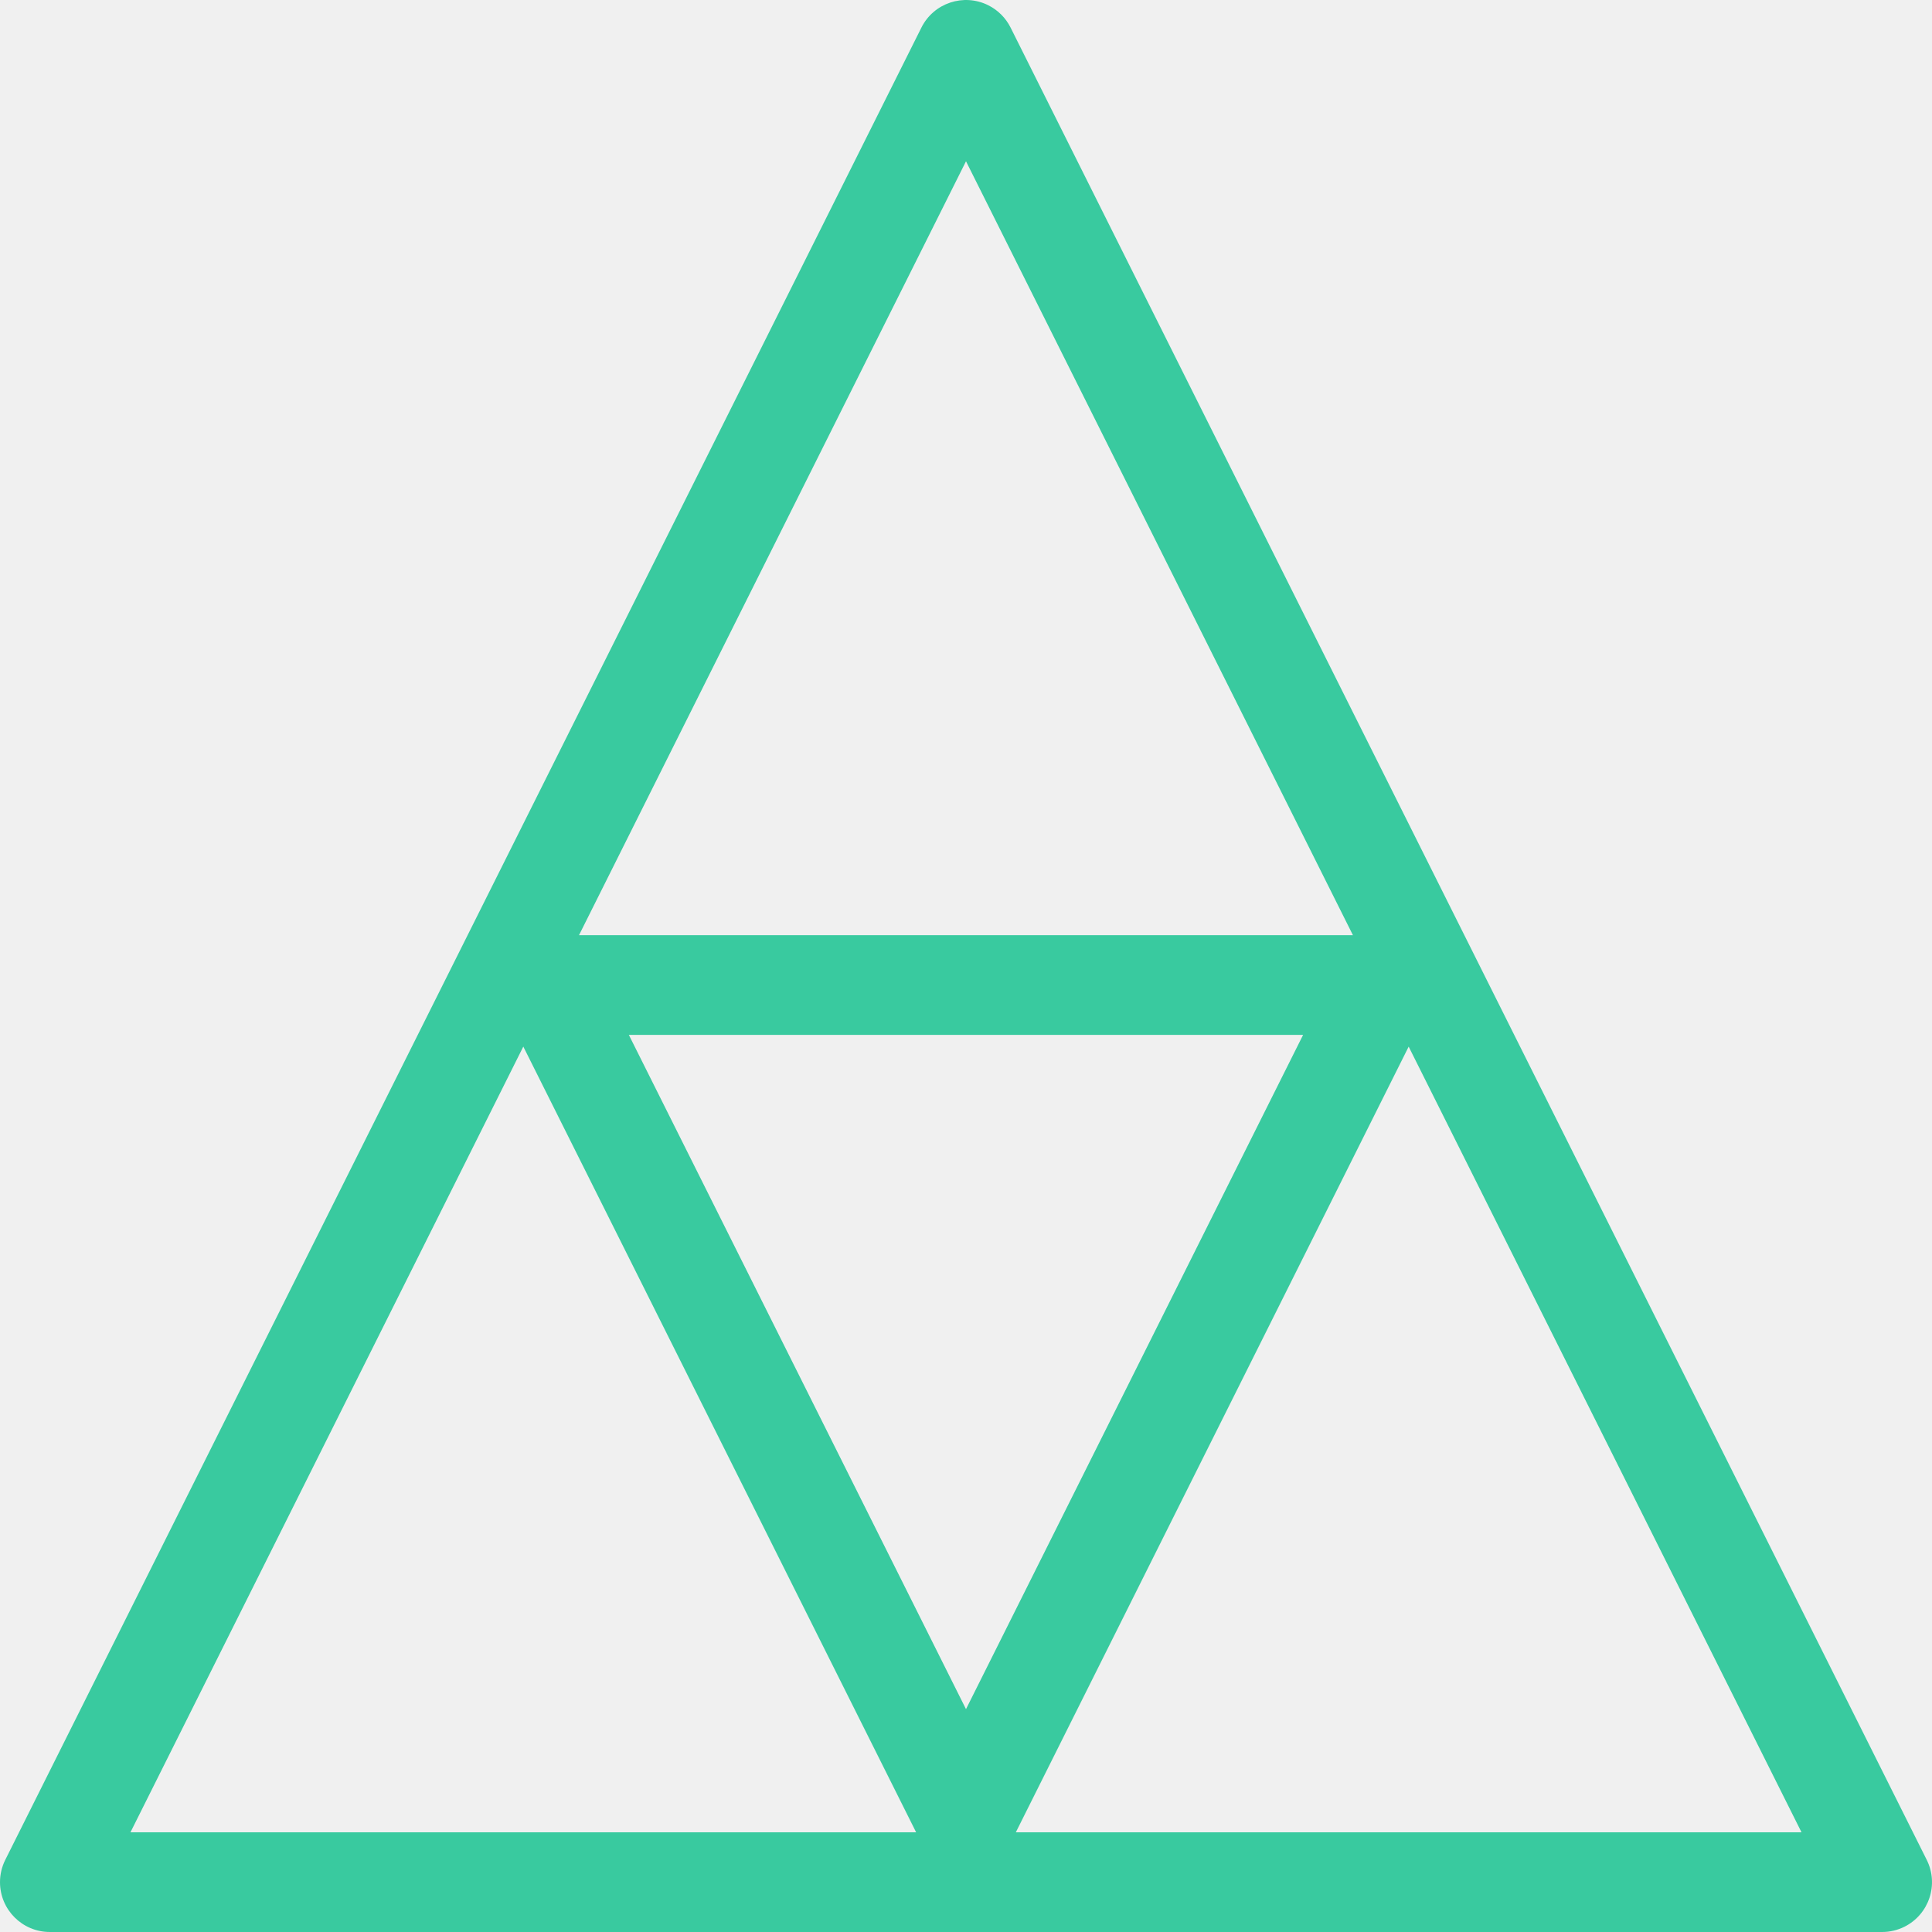
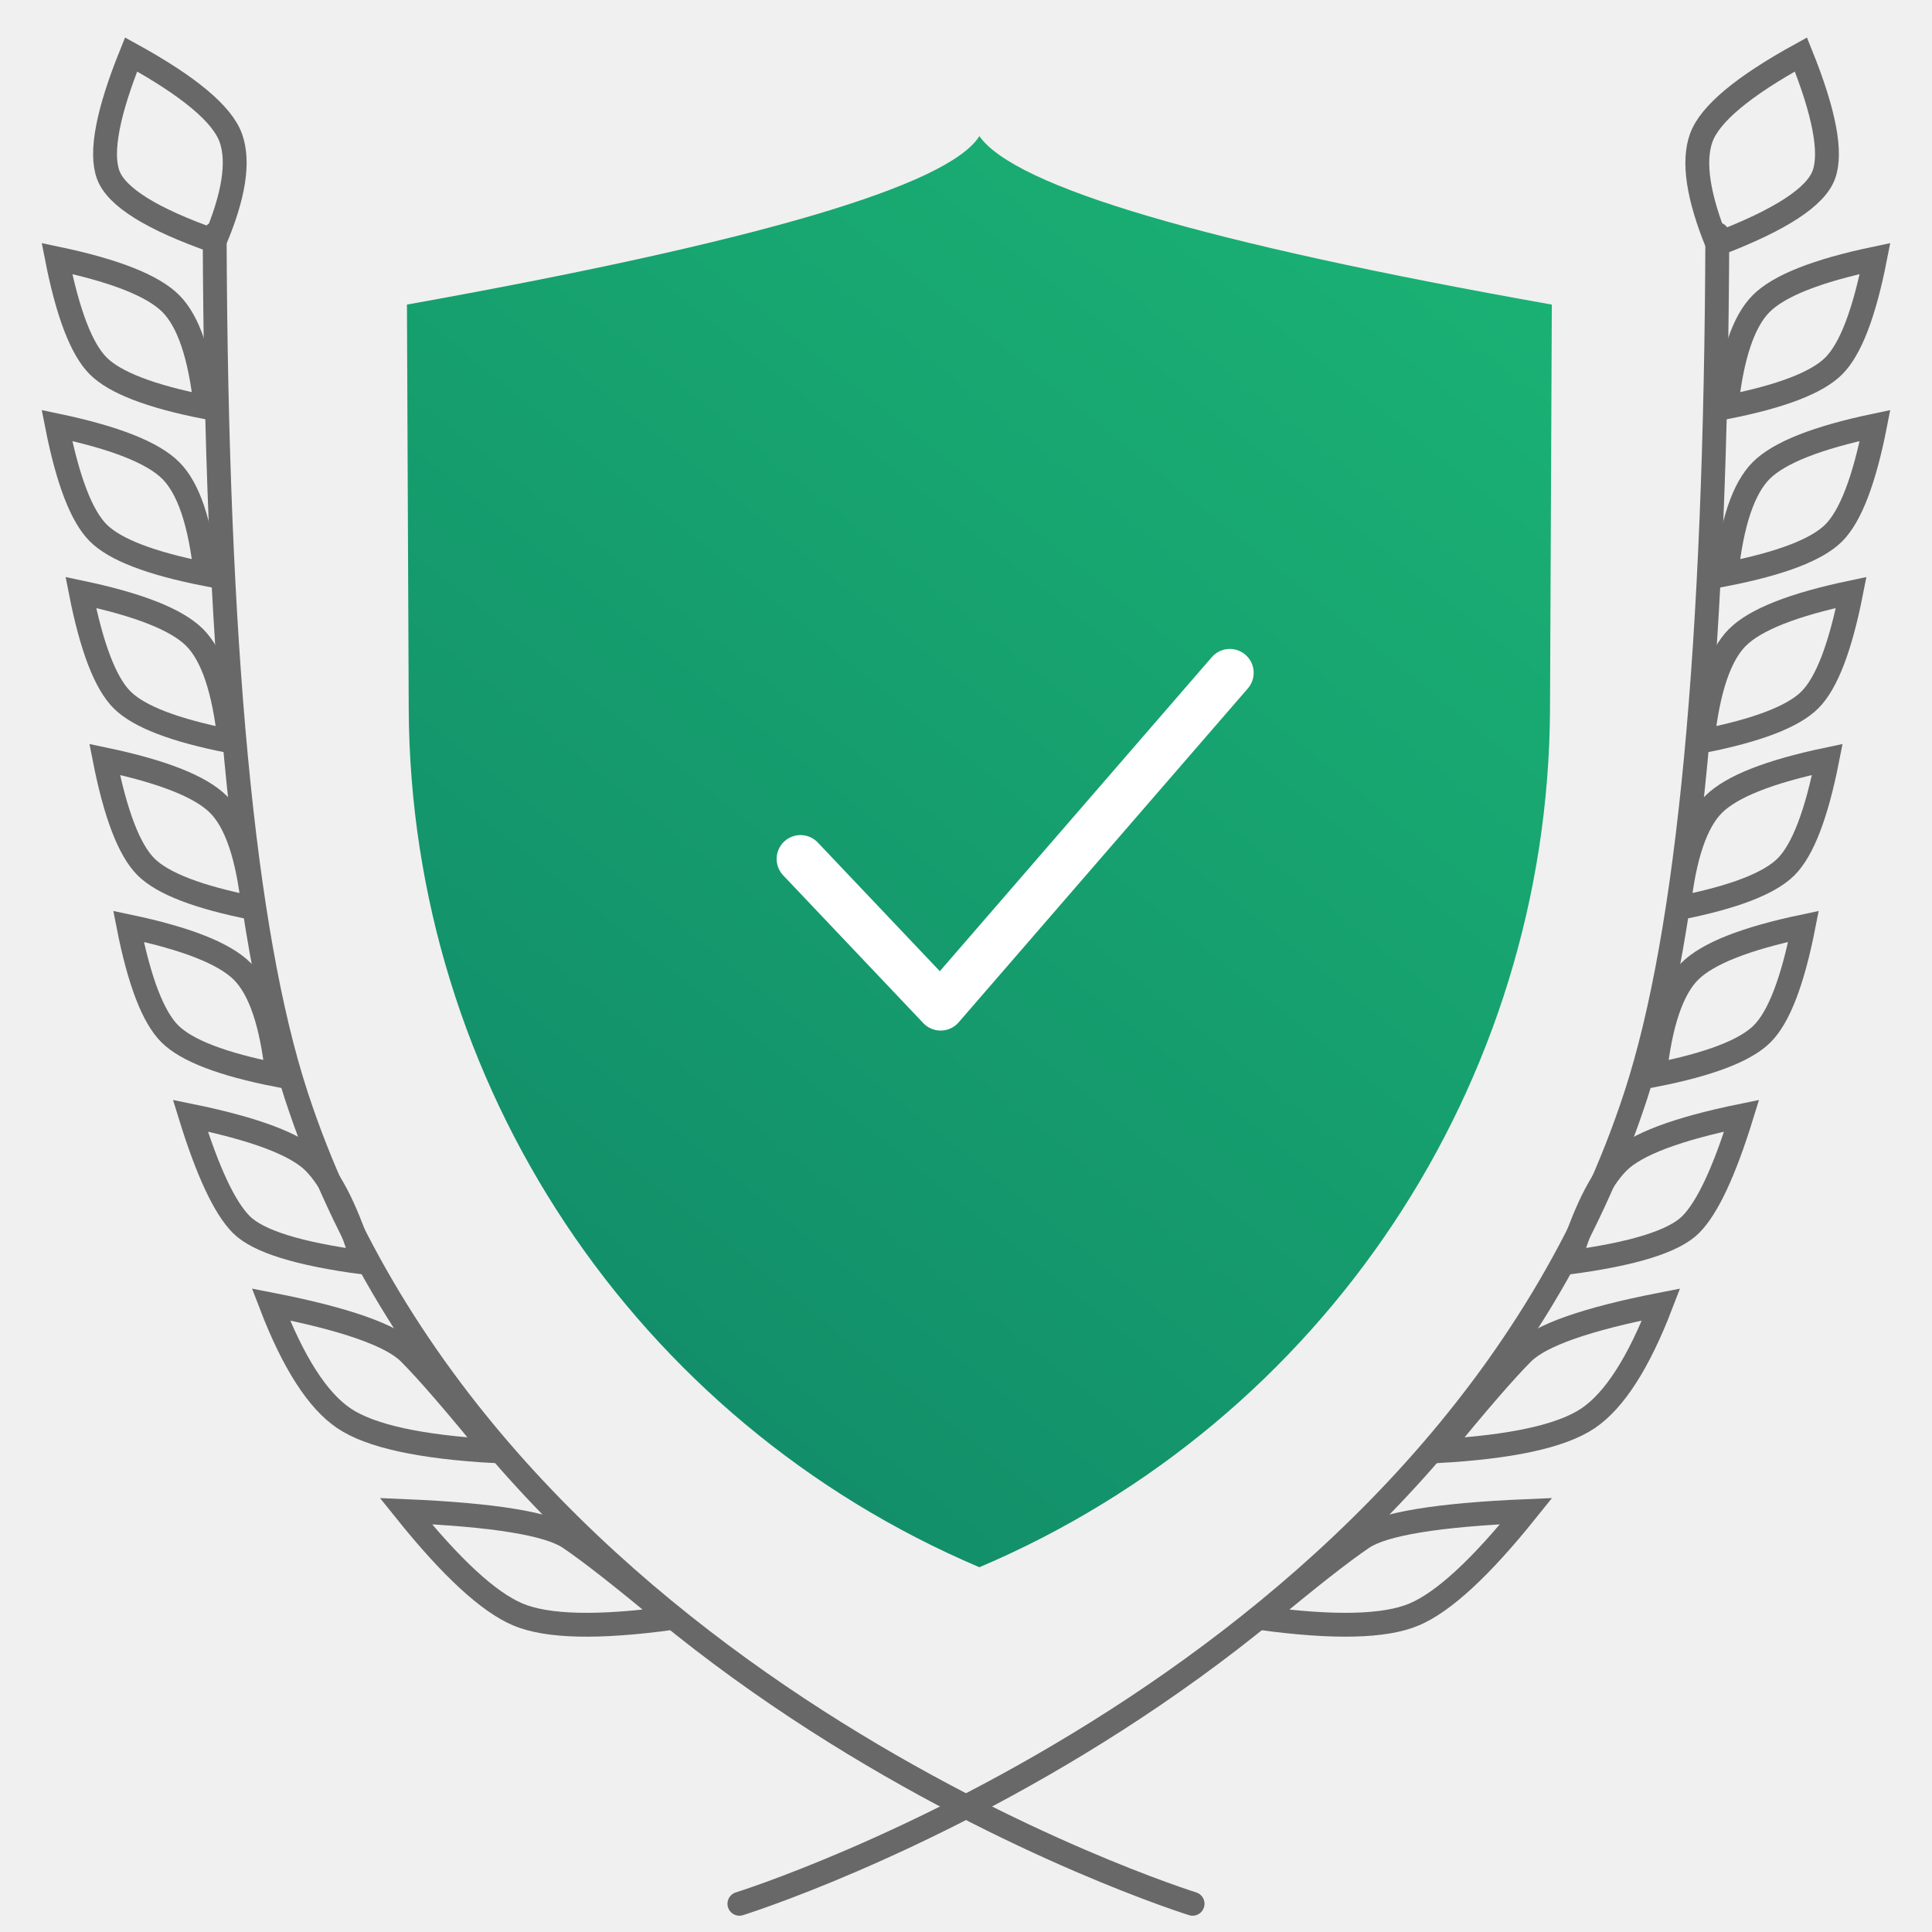
- <svg xmlns="http://www.w3.org/2000/svg" width="80px" height="80px" viewBox="0 0 80 80" version="1.1">
+ <svg xmlns="http://www.w3.org/2000/svg" width="81px" height="81px" viewBox="0 0 81 81" version="1.1">
+   <defs>
+     <linearGradient x1="82%" y1="0%" x2="18%" y2="100%" id="linearGradient-1">
+       <stop stop-color="#1AB174" offset="0%" />
+       <stop stop-color="#118A68" offset="100%" />
+     </linearGradient>
+   </defs>
  <g id="页面-1" stroke="none" stroke-width="1" fill="none" fill-rule="evenodd">
-     <g id="Linkweb3-首页" transform="translate(-910, -931)" fill="#39CA9F" fill-rule="nonzero">
-       <path d="M912.064,1011 C910.924,1011 910,1010.076 910,1008.936 C910,1008.616 910.075,1008.3 910.218,1008.013 L948.154,932.141 C948.664,931.122 949.903,930.709 950.923,931.218 C951.322,931.418 951.646,931.742 951.846,932.141 L970.636,969.724 L970.637,969.725 L970.637,969.725 L989.782,1008.013 C990.291,1009.033 989.878,1010.272 988.859,1010.782 C988.572,1010.925 988.256,1011 987.936,1011 L912.064,1011 Z M931.669,974.337 L915.402,1006.872 L947.935,1006.872 L931.669,974.337 Z M968.33,974.339 L952.063,1006.872 L984.597,1006.872 L968.33,974.339 Z M963.959,973.852 L936.039,973.852 L950,1001.772 L963.959,973.852 Z M950,937.678 L933.975,969.724 L966.022,969.724 L950,937.678 Z" id="稳定高可用" />
+     <g id="Elara中文" transform="translate(-880, -780)">
+       <g id="编组-14" transform="translate(880, 780)">
+         <rect id="矩形" x="0" y="0" width="80" height="80" />
+         <g id="编组-13" transform="translate(1, 1)">
+           <path d="M16.061,11.77 C30.755,9.135 38.755,6.781 40.061,4.707 C41.55,6.84 49.55,9.194 64.061,11.77 L63.985,28.723 C63.916,44.42 54.508,58.569 40.061,64.707 L40.061,64.707 L40.061,64.707 C25.613,58.569 16.206,44.42 16.136,28.723 L16.061,11.77 L16.061,11.77 Z" id="矩形" fill="url(#linearGradient-1)" />
+           <polyline id="路径-7" stroke="#FFFFFF" stroke-width="2" stroke-linecap="round" stroke-linejoin="round" points="32.561 35.011 38.436 41.207 50.561 27.207" />
+           <g id="编组-12" transform="translate(30, 0)" stroke="#686868">
+             <path d="M0,8.817 C0.059,26.075 1.197,38.103 3.412,44.903 C11.471,69.632 41,78.817 41,78.817" id="路径-6备份" stroke-linecap="round" transform="translate(20.5, 43.81687) scale(-1, 1) translate(-20.5, -43.81687) " />
+             <path d="M42.45,9.67 C41.013,8.088 40.294,6.769 40.294,5.712 C40.294,4.655 41.204,3.086 43.026,1.005 C44.777,2.952 45.653,4.421 45.653,5.413 C45.653,6.405 44.585,7.824 42.45,9.67 Z" id="路径-6" transform="translate(42.97323, 5.337246) rotate(20) translate(-42.97323, -5.337246) " />
+             <path d="M44.506,17.336 C43.147,15.653 42.467,14.284 42.467,13.227 C42.467,12.17 43.147,10.601 44.506,8.519 C45.813,10.467 46.467,11.936 46.467,12.928 C46.467,13.92 45.813,15.389 44.506,17.336 Z" id="路径-6备份-2" transform="translate(44.4668, 12.92791) rotate(45) translate(-44.4668, -12.92791) " />
+             <path d="M44.506,24.336 C43.147,22.653 42.467,21.284 42.467,20.227 C42.467,19.17 43.147,17.601 44.506,15.519 C45.813,17.467 46.467,18.936 46.467,19.928 C46.467,20.92 45.813,22.389 44.506,24.336 Z" id="路径-6备份-3" transform="translate(44.4668, 19.92791) rotate(45) translate(-44.4668, -19.92791) " />
+             <path d="M43.506,31.336 C42.147,29.653 41.467,28.284 41.467,27.227 C41.467,26.17 42.147,24.601 43.506,22.519 C44.813,24.467 45.467,25.936 45.467,26.928 C45.467,27.92 44.813,29.389 43.506,31.336 Z" id="路径-6备份-4" transform="translate(43.4668, 26.92791) rotate(45) translate(-43.4668, -26.92791) " />
+             <path d="M42.506,38.336 C41.147,36.653 40.467,35.284 40.467,34.227 C40.467,33.17 41.147,31.601 42.506,29.519 C43.813,31.467 44.467,32.936 44.467,33.928 C44.467,34.92 43.813,36.389 42.506,38.336 Z" id="路径-6备份-5" transform="translate(42.4668, 33.92791) rotate(45) translate(-42.4668, -33.92791) " />
+             <path d="M41.506,45.336 C40.147,43.653 39.467,42.284 39.467,41.227 C39.467,40.17 40.147,38.601 41.506,36.519 C42.813,38.467 43.467,39.936 43.467,40.928 C43.467,41.92 42.813,43.389 41.506,45.336 Z" id="路径-6备份-6" transform="translate(41.4668, 40.92791) rotate(45) translate(-41.4668, -40.92791) " />
+             <path d="M37.982,53.663 C36.974,51.763 36.469,50.285 36.469,49.228 C36.469,48.171 37.23,46.491 38.752,44.188 C39.897,46.357 40.469,47.937 40.469,48.929 C40.469,49.921 39.64,51.499 37.982,53.663 Z" id="路径-6备份-7" transform="translate(38.46912, 48.92559) rotate(45) translate(-38.46912, -48.92559) " />
+             <path d="M32.696,62.565 C32.434,60.003 32.303,58.194 32.303,57.137 C32.303,56.08 33.191,54.233 34.966,51.596 C36.028,53.982 36.431,55.829 36.175,57.14 C35.918,58.45 34.759,60.258 32.696,62.565 Z" id="路径-6备份-8" transform="translate(34.27643, 57.08031) rotate(45) translate(-34.27643, -57.08031) " />
+             <path d="M26.015,70.74 C25.753,68.178 25.622,66.369 25.622,65.312 C25.622,64.255 26.591,62.15 28.528,58.996 C29.428,61.898 29.75,64.005 29.493,65.315 C29.237,66.625 28.077,68.433 26.015,70.74 Z" id="路径-6备份-9" transform="translate(27.60037, 64.86814) rotate(56) translate(-27.60037, -64.86814) " />
+           </g>
+           <g id="编组-12" transform="translate(24.5, 39.5) scale(-1, 1) translate(-24.5, -39.5) " stroke="#686868">
+             <path d="M0,8.817 C0.059,26.075 1.197,38.103 3.412,44.903 C11.471,69.632 41,78.817 41,78.817" id="路径-6备份" stroke-linecap="round" transform="translate(20.5, 43.81687) scale(-1, 1) translate(-20.5, -43.81687) " />
+             <path d="M42.428,9.56 C41.018,8.054 40.313,6.772 40.313,5.715 C40.313,4.658 41.224,3.089 43.045,1.008 C44.797,2.955 45.672,4.425 45.672,5.416 C45.672,6.408 44.591,7.789 42.428,9.56 Z" id="路径-6" transform="translate(42.99263, 5.283951) rotate(20) translate(-42.99263, -5.283951) " />
+             <path d="M44.506,17.336 C43.147,15.653 42.467,14.284 42.467,13.227 C42.467,12.17 43.147,10.601 44.506,8.519 C45.813,10.467 46.467,11.936 46.467,12.928 C46.467,13.92 45.813,15.389 44.506,17.336 Z" id="路径-6备份-2" transform="translate(44.4668, 12.92791) rotate(45) translate(-44.4668, -12.92791) " />
+             <path d="M44.506,24.336 C43.147,22.653 42.467,21.284 42.467,20.227 C42.467,19.17 43.147,17.601 44.506,15.519 C45.813,17.467 46.467,18.936 46.467,19.928 C46.467,20.92 45.813,22.389 44.506,24.336 Z" id="路径-6备份-3" transform="translate(44.4668, 19.92791) rotate(45) translate(-44.4668, -19.92791) " />
+             <path d="M43.506,31.336 C42.147,29.653 41.467,28.284 41.467,27.227 C41.467,26.17 42.147,24.601 43.506,22.519 C44.813,24.467 45.467,25.936 45.467,26.928 C45.467,27.92 44.813,29.389 43.506,31.336 Z" id="路径-6备份-4" transform="translate(43.4668, 26.92791) rotate(45) translate(-43.4668, -26.92791) " />
+             <path d="M42.506,38.336 C41.147,36.653 40.467,35.284 40.467,34.227 C40.467,33.17 41.147,31.601 42.506,29.519 C43.813,31.467 44.467,32.936 44.467,33.928 C44.467,34.92 43.813,36.389 42.506,38.336 Z" id="路径-6备份-5" transform="translate(42.4668, 33.92791) rotate(45) translate(-42.4668, -33.92791) " />
+             <path d="M41.506,45.336 C40.147,43.653 39.467,42.284 39.467,41.227 C39.467,40.17 40.147,38.601 41.506,36.519 C42.813,38.467 43.467,39.936 43.467,40.928 C43.467,41.92 42.813,43.389 41.506,45.336 Z" id="路径-6备份-6" transform="translate(41.4668, 40.92791) rotate(45) translate(-41.4668, -40.92791) " />
+             <path d="M37.982,53.663 C36.974,51.763 36.469,50.285 36.469,49.228 C36.469,48.171 37.23,46.491 38.752,44.188 C39.897,46.357 40.469,47.937 40.469,48.929 C40.469,49.921 39.64,51.499 37.982,53.663 Z" id="路径-6备份-7" transform="translate(38.46912, 48.92559) rotate(45) translate(-38.46912, -48.92559) " />
+             <path d="M32.696,62.565 C32.434,60.003 32.303,58.194 32.303,57.137 C32.303,56.08 33.191,54.233 34.966,51.596 C36.028,53.982 36.431,55.829 36.175,57.14 C35.918,58.45 34.759,60.258 32.696,62.565 Z" id="路径-6备份-8" transform="translate(34.27643, 57.08031) rotate(45) translate(-34.27643, -57.08031) " />
+             <path d="M26.015,70.74 C25.753,68.178 25.622,66.369 25.622,65.312 C25.622,64.255 26.591,62.15 28.528,58.996 C29.428,61.898 29.75,64.005 29.493,65.315 C29.237,66.625 28.077,68.433 26.015,70.74 Z" id="路径-6备份-9" transform="translate(27.60037, 64.86814) rotate(56) translate(-27.60037, -64.86814) " />
+           </g>
+         </g>
+       </g>
    </g>
  </g>
</svg>
